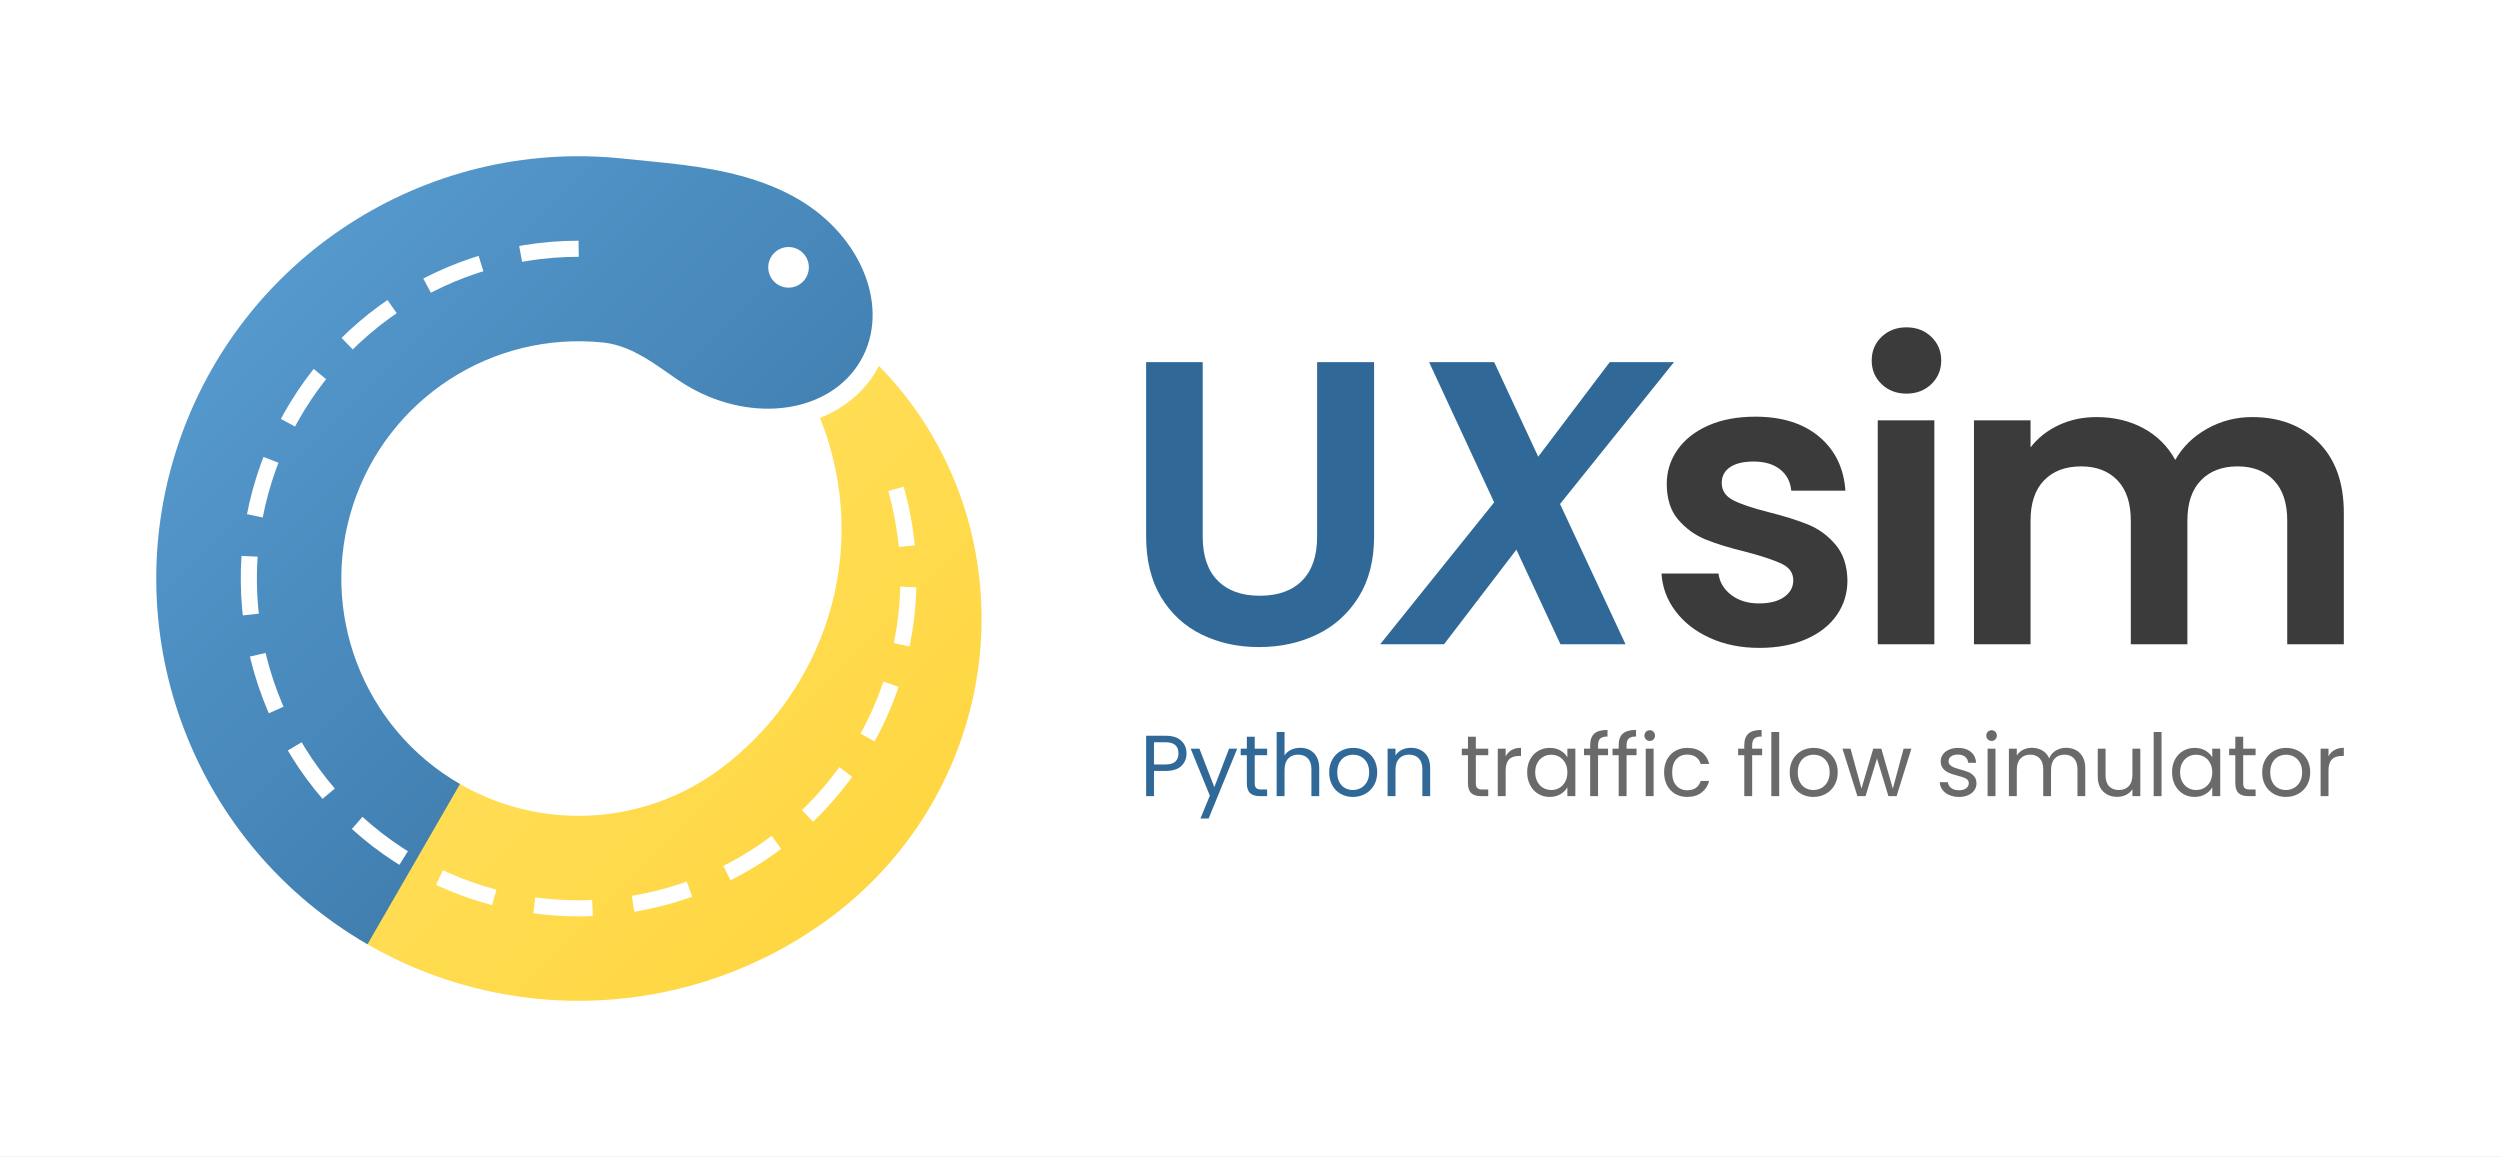
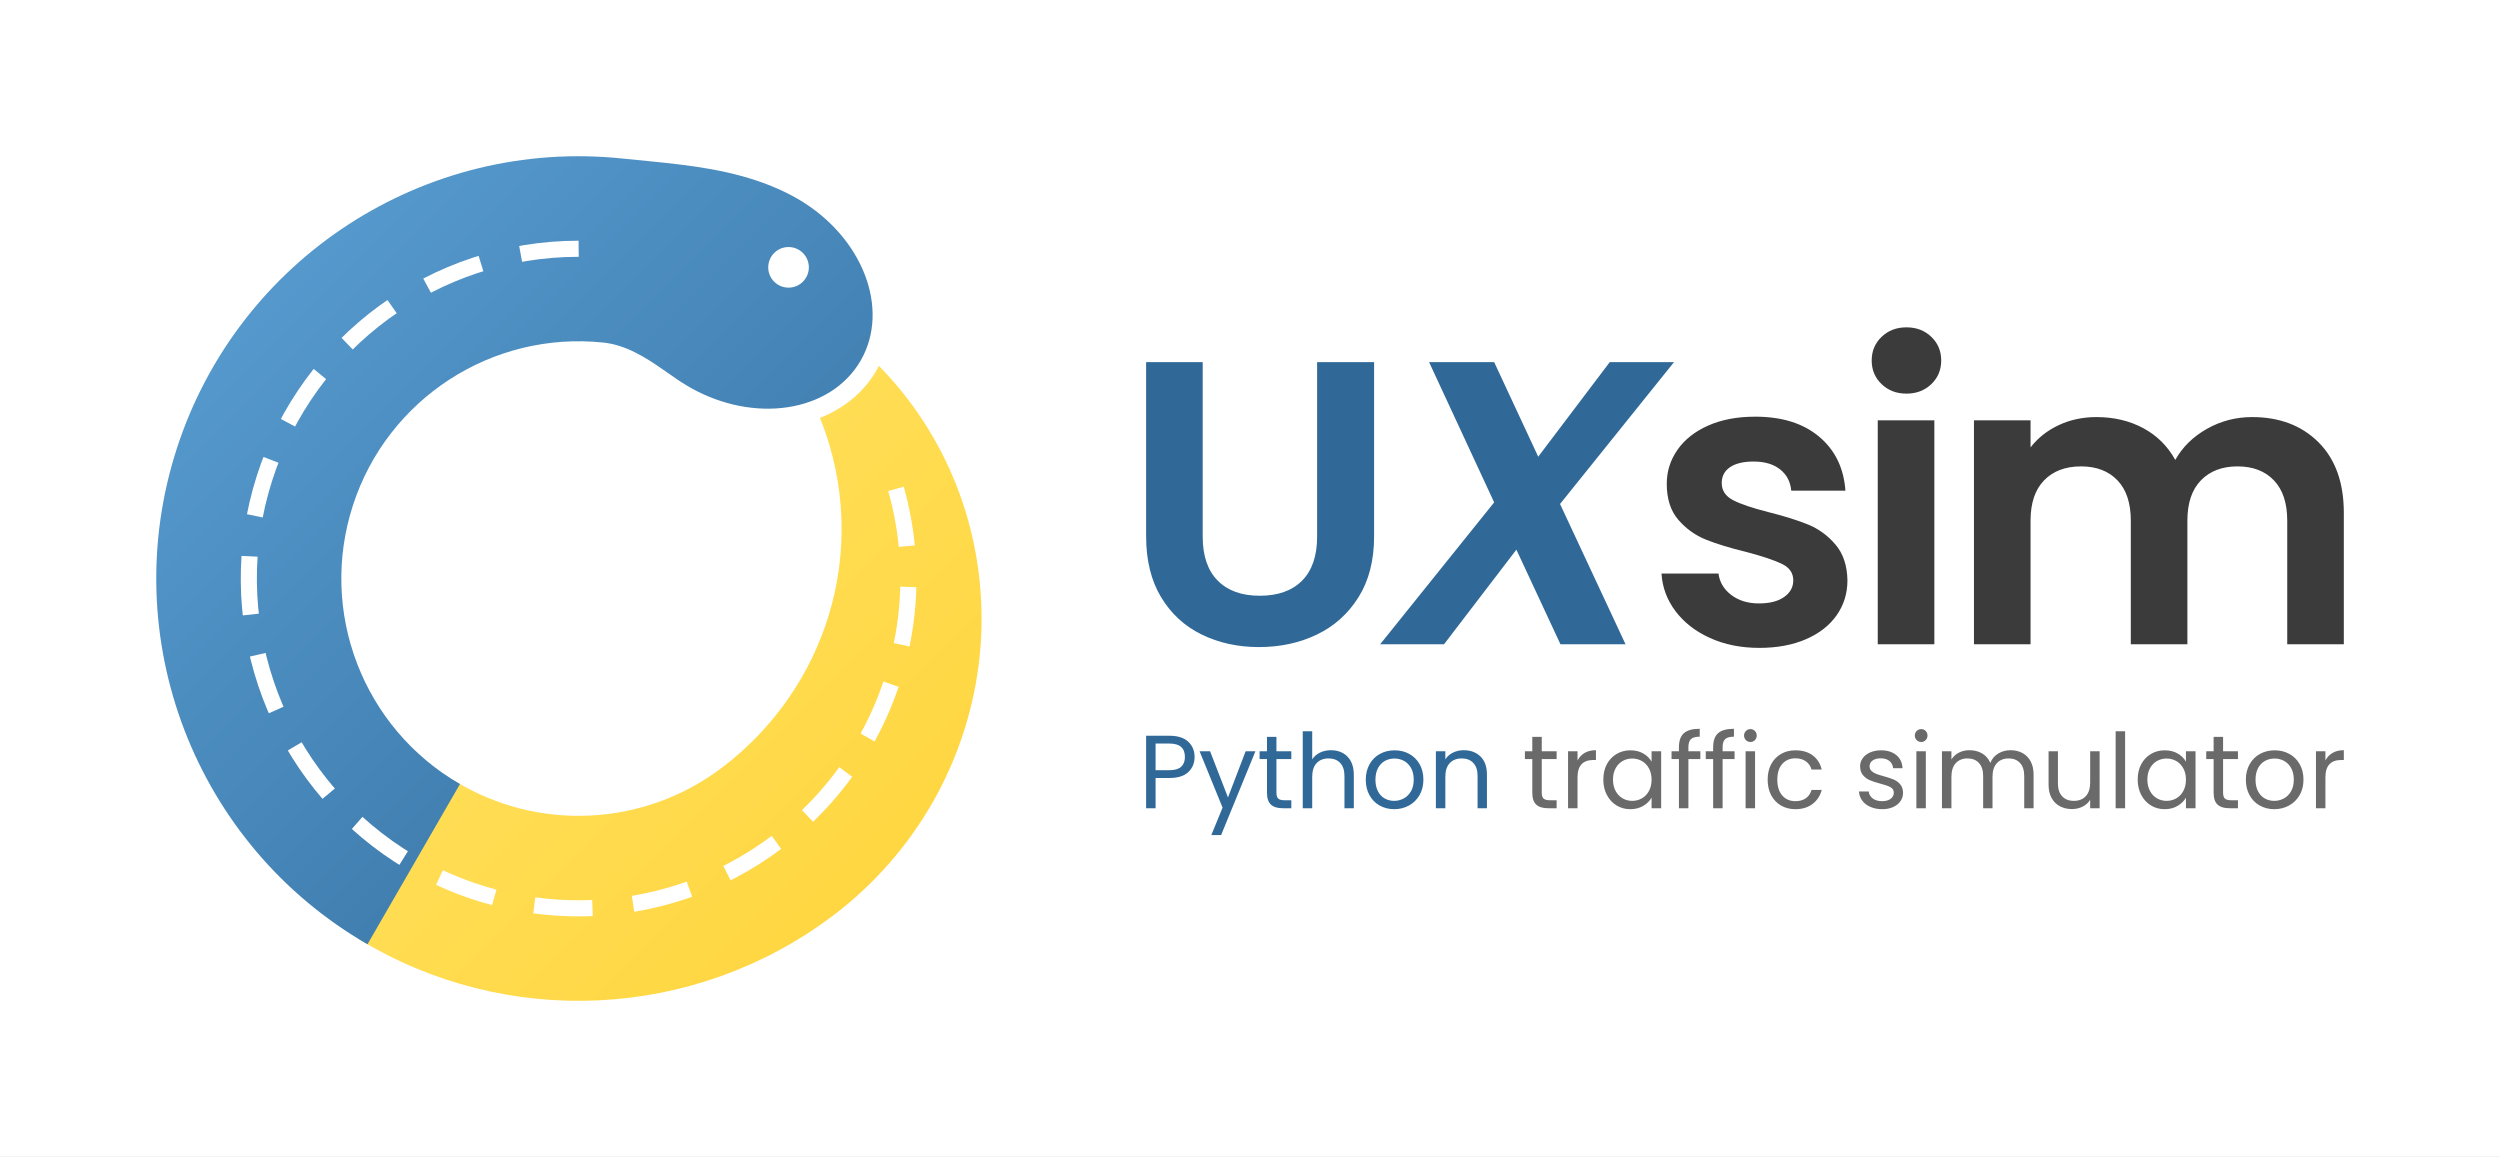
<svg xmlns="http://www.w3.org/2000/svg" width="1280" height="592" viewBox="0 0 1280 592" role="img">
  <defs>
    <linearGradient id="uxsim-hero-white-blue" gradientUnits="userSpaceOnUse" x1="60" y1="60" x2="452" y2="452">
      <stop offset="0" stop-color="#5A9FD4" />
      <stop offset="1" stop-color="#306998" />
    </linearGradient>
    <linearGradient id="uxsim-hero-white-yellow" gradientUnits="userSpaceOnUse" x1="60" y1="60" x2="452" y2="452">
      <stop offset="0" stop-color="#FFE873" />
      <stop offset="1" stop-color="#FFD43B" />
    </linearGradient>
    <clipPath id="uxsim-hero-white-bite">
      <path clip-rule="evenodd" d="M0 0H512V512H0Z M271.75 75.72 A76.50 63.00 30.00 1 0 404.25 152.22 A76.50 63.00 30.00 1 0 271.75 75.72Z" />
    </clipPath>
  </defs>
  <rect width="1280" height="592" fill="#fff" />
-   <g transform="translate(32.676 32.640) scale(1.0296)">
+   <g transform="translate(32.676 32.64) scale(1.0296)">
    <path fill="url(#uxsim-hero-white-yellow)" clip-path="url(#uxsim-hero-white-bite)" d="M146.28 435.05 A210.00 210.00 0 0 0 382.38 423.71 C402.87 408.27 420.10 388.54 432.60 366.35 C445.10 344.16 452.85 319.55 455.42 294.76 C457.98 269.98 455.38 245.06 448.24 222.10 C441.11 199.14 429.47 178.17 414.75 160.61 C400.04 143.06 382.28 128.93 363.20 118.79 A10.12 10.12 0 0 0 350.74 134.74 C363.24 149.28 372.48 165.66 378.40 182.46 C384.32 199.25 386.95 216.44 386.77 232.94 C386.60 249.45 383.64 265.27 378.56 279.82 C373.48 294.37 366.30 307.67 357.56 319.46 C348.82 331.25 338.53 341.56 327.01 350.24 A118.00 118.00 0 0 1 194.35 356.61 Z" />
    <path fill="url(#uxsim-hero-white-blue)" d="M151.00 437.87 A210.00 210.00 0 0 1 277.95 47.15 C287.67 48.17 297.44 48.99 307.31 50.23 C317.17 51.46 327.13 53.13 336.89 55.80 C346.65 58.46 356.21 62.13 365.00 67.21 A67.50 54.00 30.00 0 1 311.00 160.74 C306.57 158.18 302.38 155.14 297.98 152.09 C293.59 149.03 288.99 145.97 284.05 143.52 C279.10 141.06 273.80 139.22 268.33 138.65 A118.00 118.00 0 0 0 197.00 358.19 Z" />
    <path fill="none" stroke="#fff" stroke-width="8" stroke-dasharray="29.01 20.30" d="M413.82 211.41 C419.77 232.46 421.45 254.71 418.72 276.41 C416.00 298.12 408.88 319.26 397.92 338.19 C386.96 357.11 372.17 373.81 354.70 386.98 A164.00 164.00 0 1 1 256.00 92.00" />
    <circle cx="360.39" cy="101.24" r="10.1" fill="#fff" />
  </g>
  <g transform="translate(572.947 329.855) scale(0.206961)">
    <path fill="#306998" d="M207 -698V-266Q207 -195 244 -157.5Q281 -120 348 -120Q416 -120 453 -157.5Q490 -195 490 -266V-698H631V-267Q631 -178 592.5 -116.5Q554 -55 489.5 -24Q425 7 346 7Q268 7 204.5 -24Q141 -55 104 -116.5Q67 -178 67 -267V-698ZM1091 -347 1253 0H1092L983 -234L804 0H646L928 -351L767 -698H928L1037 -464L1214 -698H1373Z" />
    <path fill="#3B3B3B" d="M1342 -175H1483Q1487 -143 1514.5 -122Q1542 -101 1583 -101Q1623 -101 1645.5 -117Q1668 -133 1668 -158Q1668 -185 1640.5 -198.5Q1613 -212 1553 -228Q1491 -243 1451.5 -259Q1412 -275 1383.5 -308Q1355 -341 1355 -397Q1355 -443 1381.5 -481Q1408 -519 1457.5 -541Q1507 -563 1574 -563Q1673 -563 1732 -513.5Q1791 -464 1797 -380H1663Q1660 -413 1635.5 -432.5Q1611 -452 1570 -452Q1532 -452 1511.5 -438Q1491 -424 1491 -399Q1491 -371 1519 -356.5Q1547 -342 1606 -327Q1666 -312 1705 -296Q1744 -280 1772.5 -246.5Q1801 -213 1802 -158Q1802 -110 1775.5 -72Q1749 -34 1699.5 -12.5Q1650 9 1584 9Q1516 9 1462 -15.5Q1408 -40 1376.5 -82Q1345 -124 1342 -175ZM1862 -702Q1862 -737 1886.5 -760.5Q1911 -784 1948 -784Q1985 -784 2009.5 -760.5Q2034 -737 2034 -702Q2034 -667 2009.5 -643.5Q1985 -620 1948 -620Q1911 -620 1886.5 -643.5Q1862 -667 1862 -702ZM2017 -554V0H1877V-554ZM3030 -325V0H2890V-306Q2890 -371 2857 -405.5Q2824 -440 2767 -440Q2710 -440 2676.5 -405.5Q2643 -371 2643 -306V0H2503V-306Q2503 -371 2470 -405.5Q2437 -440 2380 -440Q2322 -440 2288.5 -405.5Q2255 -371 2255 -306V0H2115V-554H2255V-487Q2282 -522 2324.5 -542Q2367 -562 2418 -562Q2483 -562 2534 -534.5Q2585 -507 2613 -456Q2640 -504 2691.5 -533Q2743 -562 2803 -562Q2905 -562 2967.5 -499.5Q3030 -437 3030 -325Z" />
  </g>
-   <g transform="translate(583.397 407.637) scale(0.0443788)">
+   <g transform="translate(582.714 413.82) scale(0.0532499)">
    <path fill="#306998" d="M302 -291H168V0H77V-697H302Q420 -697 481.5 -640Q543 -583 543 -493Q543 -406 483.5 -348.5Q424 -291 302 -291ZM450 -493Q450 -622 302 -622H168V-366H302Q378 -366 414 -399Q450 -432 450 -493ZM1128 -548 798 258H704L812 -6L591 -548H692L864 -104L1034 -548ZM1330 -473V-150Q1330 -110 1347 -93.5Q1364 -77 1406 -77H1473V0H1391Q1315 0 1277 -35Q1239 -70 1239 -150V-473H1168V-548H1239V-686H1330V-548H1473V-473ZM2074 -323V0H1984V-310Q1984 -392 1943 -435.5Q1902 -479 1831 -479Q1759 -479 1716.5 -434Q1674 -389 1674 -303V0H1583V-740H1674V-470Q1701 -512 1748.5 -535Q1796 -558 1855 -558Q1917 -558 1967 -531.5Q2017 -505 2045.5 -452Q2074 -399 2074 -323ZM2189 -275Q2189 -359 2225.5 -423.5Q2262 -488 2325 -522.5Q2388 -557 2466 -557Q2544 -557 2607 -522.5Q2670 -488 2706.5 -424Q2743 -360 2743 -275Q2743 -190 2705.5 -125.5Q2668 -61 2604 -26Q2540 9 2462 9Q2385 9 2322.5 -26Q2260 -61 2224.5 -125.5Q2189 -190 2189 -275ZM2650 -275Q2650 -341 2624 -387Q2598 -433 2556 -455.5Q2514 -478 2465 -478Q2415 -478 2373.5 -455.5Q2332 -433 2307 -387Q2282 -341 2282 -275Q2282 -208 2306.5 -162Q2331 -116 2372 -93.5Q2413 -71 2462 -71Q2511 -71 2554 -94Q2597 -117 2623.5 -163Q2650 -209 2650 -275ZM3354 -323V0H3264V-310Q3264 -392 3223 -435.5Q3182 -479 3111 -479Q3039 -479 2996.5 -434Q2954 -389 2954 -303V0H2863V-548H2954V-470Q2981 -512 3027.5 -535Q3074 -558 3130 -558Q3230 -558 3292 -497.5Q3354 -437 3354 -323Z" />
-     <path fill="#6A6A6A" d="M3881 -473V-150Q3881 -110 3898 -93.5Q3915 -77 3957 -77H4024V0H3942Q3866 0 3828 -35Q3790 -70 3790 -150V-473H3719V-548H3790V-686H3881V-548H4024V-473ZM4402 -558V-464H4378Q4225 -464 4225 -298V0H4134V-548H4225V-459Q4249 -506 4293.5 -532Q4338 -558 4402 -558ZM4733 -557Q4805 -557 4858 -526Q4911 -495 4937 -448V-548H5029V0H4937V-102Q4910 -54 4856.5 -22.5Q4803 9 4732 9Q4659 9 4600 -27Q4541 -63 4507 -128Q4473 -193 4473 -276Q4473 -360 4507 -423.5Q4541 -487 4600.5 -522Q4660 -557 4733 -557ZM4751 -478Q4700 -478 4658 -454Q4616 -430 4591 -384Q4566 -338 4566 -276Q4566 -213 4591 -166.5Q4616 -120 4658 -95.5Q4700 -71 4751 -71Q4802 -71 4844.5 -95.5Q4887 -120 4912 -166.5Q4937 -213 4937 -275Q4937 -337 4912 -383Q4887 -429 4844.5 -453.5Q4802 -478 4751 -478ZM5406 -473H5291V0H5200V-473H5129V-548H5200V-587Q5200 -679 5247.5 -721.5Q5295 -764 5400 -764V-688Q5340 -688 5315.5 -664.5Q5291 -641 5291 -587V-548H5406ZM5735 -473H5620V0H5529V-473H5458V-548H5529V-587Q5529 -679 5576.5 -721.5Q5624 -764 5729 -764V-688Q5669 -688 5644.5 -664.5Q5620 -641 5620 -587V-548H5735ZM5826 -699Q5826 -725 5844 -743Q5862 -761 5888 -761Q5913 -761 5930.5 -743Q5948 -725 5948 -699Q5948 -673 5930.5 -655Q5913 -637 5888 -637Q5862 -637 5844 -655Q5826 -673 5826 -699ZM5932 -548V0H5841V-548ZM6320 -557Q6421 -557 6486.5 -508Q6552 -459 6573 -372H6475Q6461 -422 6420.5 -451Q6380 -480 6320 -480Q6242 -480 6194 -426.5Q6146 -373 6146 -275Q6146 -176 6194 -122Q6242 -68 6320 -68Q6380 -68 6420 -96Q6460 -124 6475 -176H6573Q6551 -92 6485 -41.5Q6419 9 6320 9Q6242 9 6181.5 -26Q6121 -61 6087 -125Q6053 -189 6053 -275Q6053 -360 6087 -423.5Q6121 -487 6181.5 -522Q6242 -557 6320 -557ZM7184 -473H7069V0H6978V-473H6907V-548H6978V-587Q6978 -679 7025.5 -721.5Q7073 -764 7178 -764V-688Q7118 -688 7093.5 -664.5Q7069 -641 7069 -587V-548H7184ZM7381 -740V0H7290V-740ZM7502 -275Q7502 -359 7538.5 -423.5Q7575 -488 7638 -522.5Q7701 -557 7779 -557Q7857 -557 7920 -522.5Q7983 -488 8019.5 -424Q8056 -360 8056 -275Q8056 -190 8018.5 -125.5Q7981 -61 7917 -26Q7853 9 7775 9Q7698 9 7635.5 -26Q7573 -61 7537.5 -125.5Q7502 -190 7502 -275ZM7963 -275Q7963 -341 7937 -387Q7911 -433 7869 -455.5Q7827 -478 7778 -478Q7728 -478 7686.5 -455.5Q7645 -433 7620 -387Q7595 -341 7595 -275Q7595 -208 7619.5 -162Q7644 -116 7685 -93.5Q7726 -71 7775 -71Q7824 -71 7867 -94Q7910 -117 7936.5 -163Q7963 -209 7963 -275ZM8906 -548 8735 0H8641L8509 -435L8377 0H8283L8111 -548H8204L8330 -88L8466 -548H8559L8692 -87L8816 -548ZM9233 -161H9327Q9331 -120 9365.5 -94Q9400 -68 9456 -68Q9508 -68 9538 -91Q9568 -114 9568 -149Q9568 -185 9536 -202.5Q9504 -220 9437 -237Q9376 -253 9337.5 -269.5Q9299 -286 9271.5 -318.5Q9244 -351 9244 -404Q9244 -446 9269 -481Q9294 -516 9340 -536.5Q9386 -557 9445 -557Q9536 -557 9592 -511Q9648 -465 9652 -385H9561Q9558 -428 9526.5 -454Q9495 -480 9442 -480Q9393 -480 9364 -459Q9335 -438 9335 -404Q9335 -377 9352.5 -359.5Q9370 -342 9396.5 -331.5Q9423 -321 9470 -308Q9529 -292 9566 -276.5Q9603 -261 9629.5 -230Q9656 -199 9657 -149Q9657 -104 9632 -68Q9607 -32 9561.5 -11.5Q9516 9 9457 9Q9394 9 9344 -12.5Q9294 -34 9265 -72.5Q9236 -111 9233 -161ZM9770 -699Q9770 -725 9788 -743Q9806 -761 9832 -761Q9857 -761 9874.5 -743Q9892 -725 9892 -699Q9892 -673 9874.5 -655Q9857 -637 9832 -637Q9806 -637 9788 -655Q9770 -673 9770 -699ZM9876 -548V0H9785V-548ZM10912 -323V0H10822V-310Q10822 -392 10781.5 -435.5Q10741 -479 10672 -479Q10601 -479 10559 -433.5Q10517 -388 10517 -302V0H10427V-310Q10427 -392 10386.5 -435.5Q10346 -479 10277 -479Q10206 -479 10164 -433.5Q10122 -388 10122 -302V0H10031V-548H10122V-469Q10149 -512 10194.5 -535Q10240 -558 10295 -558Q10364 -558 10417 -527Q10470 -496 10496 -436Q10519 -494 10572 -526Q10625 -558 10690 -558Q10754 -558 10804 -531.5Q10854 -505 10883 -452Q10912 -399 10912 -323ZM11547 -548V0H11456V-81Q11430 -39 11383.5 -15.5Q11337 8 11281 8Q11217 8 11166 -18.5Q11115 -45 11085.5 -98Q11056 -151 11056 -227V-548H11146V-239Q11146 -158 11187 -114.5Q11228 -71 11299 -71Q11372 -71 11414 -116Q11456 -161 11456 -247V-548ZM11792 -740V0H11701V-740ZM12173 -557Q12245 -557 12298 -526Q12351 -495 12377 -448V-548H12469V0H12377V-102Q12350 -54 12296.5 -22.5Q12243 9 12172 9Q12099 9 12040 -27Q11981 -63 11947 -128Q11913 -193 11913 -276Q11913 -360 11947 -423.5Q11981 -487 12040.5 -522Q12100 -557 12173 -557ZM12191 -478Q12140 -478 12098 -454Q12056 -430 12031 -384Q12006 -338 12006 -276Q12006 -213 12031 -166.5Q12056 -120 12098 -95.5Q12140 -71 12191 -71Q12242 -71 12284.5 -95.5Q12327 -120 12352 -166.5Q12377 -213 12377 -275Q12377 -337 12352 -383Q12327 -429 12284.5 -453.5Q12242 -478 12191 -478ZM12734 -473V-150Q12734 -110 12751 -93.5Q12768 -77 12810 -77H12877V0H12795Q12719 0 12681 -35Q12643 -70 12643 -150V-473H12572V-548H12643V-686H12734V-548H12877V-473ZM12953 -275Q12953 -359 12989.5 -423.5Q13026 -488 13089 -522.5Q13152 -557 13230 -557Q13308 -557 13371 -522.5Q13434 -488 13470.5 -424Q13507 -360 13507 -275Q13507 -190 13469.5 -125.5Q13432 -61 13368 -26Q13304 9 13226 9Q13149 9 13086.5 -26Q13024 -61 12988.5 -125.5Q12953 -190 12953 -275ZM13414 -275Q13414 -341 13388 -387Q13362 -433 13320 -455.5Q13278 -478 13229 -478Q13179 -478 13137.5 -455.5Q13096 -433 13071 -387Q13046 -341 13046 -275Q13046 -208 13070.5 -162Q13095 -116 13136 -93.5Q13177 -71 13226 -71Q13275 -71 13318 -94Q13361 -117 13387.5 -163Q13414 -209 13414 -275ZM13895 -558V-464H13871Q13718 -464 13718 -298V0H13627V-548H13718V-459Q13742 -506 13786.5 -532Q13831 -558 13895 -558Z" />
+     <path fill="#6A6A6A" d="M3881 -473V-150Q3881 -110 3898 -93.5Q3915 -77 3957 -77H4024V0H3942Q3866 0 3828 -35Q3790 -70 3790 -150V-473H3719V-548H3790V-686H3881V-548H4024V-473ZM4402 -558V-464H4378Q4225 -464 4225 -298V0H4134V-548H4225V-459Q4249 -506 4293.5 -532Q4338 -558 4402 -558ZM4733 -557Q4805 -557 4858 -526Q4911 -495 4937 -448V-548H5029V0H4937V-102Q4910 -54 4856.5 -22.5Q4803 9 4732 9Q4659 9 4600 -27Q4541 -63 4507 -128Q4473 -193 4473 -276Q4473 -360 4507 -423.5Q4541 -487 4600.5 -522Q4660 -557 4733 -557ZM4751 -478Q4700 -478 4658 -454Q4616 -430 4591 -384Q4566 -338 4566 -276Q4566 -213 4591 -166.5Q4616 -120 4658 -95.5Q4700 -71 4751 -71Q4802 -71 4844.5 -95.5Q4887 -120 4912 -166.5Q4937 -213 4937 -275Q4937 -337 4912 -383Q4887 -429 4844.5 -453.5Q4802 -478 4751 -478ZM5406 -473H5291V0H5200V-473H5129V-548H5200V-587Q5200 -679 5247.5 -721.5Q5295 -764 5400 -764V-688Q5340 -688 5315.5 -664.5Q5291 -641 5291 -587V-548H5406ZM5735 -473H5620V0H5529V-473H5458V-548H5529V-587Q5529 -679 5576.5 -721.5Q5624 -764 5729 -764V-688Q5669 -688 5644.5 -664.5Q5620 -641 5620 -587V-548H5735ZM5826 -699Q5826 -725 5844 -743Q5862 -761 5888 -761Q5913 -761 5930.5 -743Q5948 -725 5948 -699Q5948 -673 5930.5 -655Q5913 -637 5888 -637Q5862 -637 5844 -655Q5826 -673 5826 -699ZM5932 -548V0H5841V-548ZM6320 -557Q6421 -557 6486.5 -508Q6552 -459 6573 -372H6475Q6461 -422 6420.5 -451Q6380 -480 6320 -480Q6242 -480 6194 -426.5Q6146 -373 6146 -275Q6146 -176 6194 -122Q6242 -68 6320 -68Q6380 -68 6420 -96Q6460 -124 6475 -176H6573Q6551 -92 6485 -41.5Q6419 9 6320 9Q6242 9 6181.5 -26Q6121 -61 6087 -125Q6053 -189 6053 -275Q6053 -360 6087 -423.5Q6121 -487 6181.5 -522Q6242 -557 6320 -557ZM6931 -161H7025Q7029 -120 7063.5 -94Q7098 -68 7154 -68Q7206 -68 7236 -91Q7266 -114 7266 -149Q7266 -185 7234 -202.5Q7202 -220 7135 -237Q7074 -253 7035.5 -269.5Q6997 -286 6969.5 -318.5Q6942 -351 6942 -404Q6942 -446 6967 -481Q6992 -516 7038 -536.5Q7084 -557 7143 -557Q7234 -557 7290 -511Q7346 -465 7350 -385H7259Q7256 -428 7224.5 -454Q7193 -480 7140 -480Q7091 -480 7062 -459Q7033 -438 7033 -404Q7033 -377 7050.5 -359.5Q7068 -342 7094.5 -331.5Q7121 -321 7168 -308Q7227 -292 7264 -276.5Q7301 -261 7327.5 -230Q7354 -199 7355 -149Q7355 -104 7330 -68Q7305 -32 7259.5 -11.5Q7214 9 7155 9Q7092 9 7042 -12.5Q6992 -34 6963 -72.5Q6934 -111 6931 -161ZM7468 -699Q7468 -725 7486 -743Q7504 -761 7530 -761Q7555 -761 7572.5 -743Q7590 -725 7590 -699Q7590 -673 7572.5 -655Q7555 -637 7530 -637Q7504 -637 7486 -655Q7468 -673 7468 -699ZM7574 -548V0H7483V-548ZM8610 -323V0H8520V-310Q8520 -392 8479.5 -435.5Q8439 -479 8370 -479Q8299 -479 8257 -433.5Q8215 -388 8215 -302V0H8125V-310Q8125 -392 8084.5 -435.5Q8044 -479 7975 -479Q7904 -479 7862 -433.5Q7820 -388 7820 -302V0H7729V-548H7820V-469Q7847 -512 7892.5 -535Q7938 -558 7993 -558Q8062 -558 8115 -527Q8168 -496 8194 -436Q8217 -494 8270 -526Q8323 -558 8388 -558Q8452 -558 8502 -531.5Q8552 -505 8581 -452Q8610 -399 8610 -323ZM9245 -548V0H9154V-81Q9128 -39 9081.5 -15.5Q9035 8 8979 8Q8915 8 8864 -18.5Q8813 -45 8783.5 -98Q8754 -151 8754 -227V-548H8844V-239Q8844 -158 8885 -114.5Q8926 -71 8997 -71Q9070 -71 9112 -116Q9154 -161 9154 -247V-548ZM9490 -740V0H9399V-740ZM9871 -557Q9943 -557 9996 -526Q10049 -495 10075 -448V-548H10167V0H10075V-102Q10048 -54 9994.5 -22.5Q9941 9 9870 9Q9797 9 9738 -27Q9679 -63 9645 -128Q9611 -193 9611 -276Q9611 -360 9645 -423.5Q9679 -487 9738.5 -522Q9798 -557 9871 -557ZM9889 -478Q9838 -478 9796 -454Q9754 -430 9729 -384Q9704 -338 9704 -276Q9704 -213 9729 -166.5Q9754 -120 9796 -95.5Q9838 -71 9889 -71Q9940 -71 9982.5 -95.5Q10025 -120 10050 -166.5Q10075 -213 10075 -275Q10075 -337 10050 -383Q10025 -429 9982.5 -453.5Q9940 -478 9889 -478ZM10432 -473V-150Q10432 -110 10449 -93.5Q10466 -77 10508 -77H10575V0H10493Q10417 0 10379 -35Q10341 -70 10341 -150V-473H10270V-548H10341V-686H10432V-548H10575V-473ZM10651 -275Q10651 -359 10687.5 -423.5Q10724 -488 10787 -522.5Q10850 -557 10928 -557Q11006 -557 11069 -522.5Q11132 -488 11168.5 -424Q11205 -360 11205 -275Q11205 -190 11167.5 -125.5Q11130 -61 11066 -26Q11002 9 10924 9Q10847 9 10784.5 -26Q10722 -61 10686.5 -125.5Q10651 -190 10651 -275ZM11112 -275Q11112 -341 11086 -387Q11060 -433 11018 -455.5Q10976 -478 10927 -478Q10877 -478 10835.5 -455.5Q10794 -433 10769 -387Q10744 -341 10744 -275Q10744 -208 10768.5 -162Q10793 -116 10834 -93.5Q10875 -71 10924 -71Q10973 -71 11016 -94Q11059 -117 11085.5 -163Q11112 -209 11112 -275ZM11593 -558V-464H11569Q11416 -464 11416 -298V0H11325V-548H11416V-459Q11440 -506 11484.5 -532Q11529 -558 11593 -558Z" />
  </g>
</svg>
